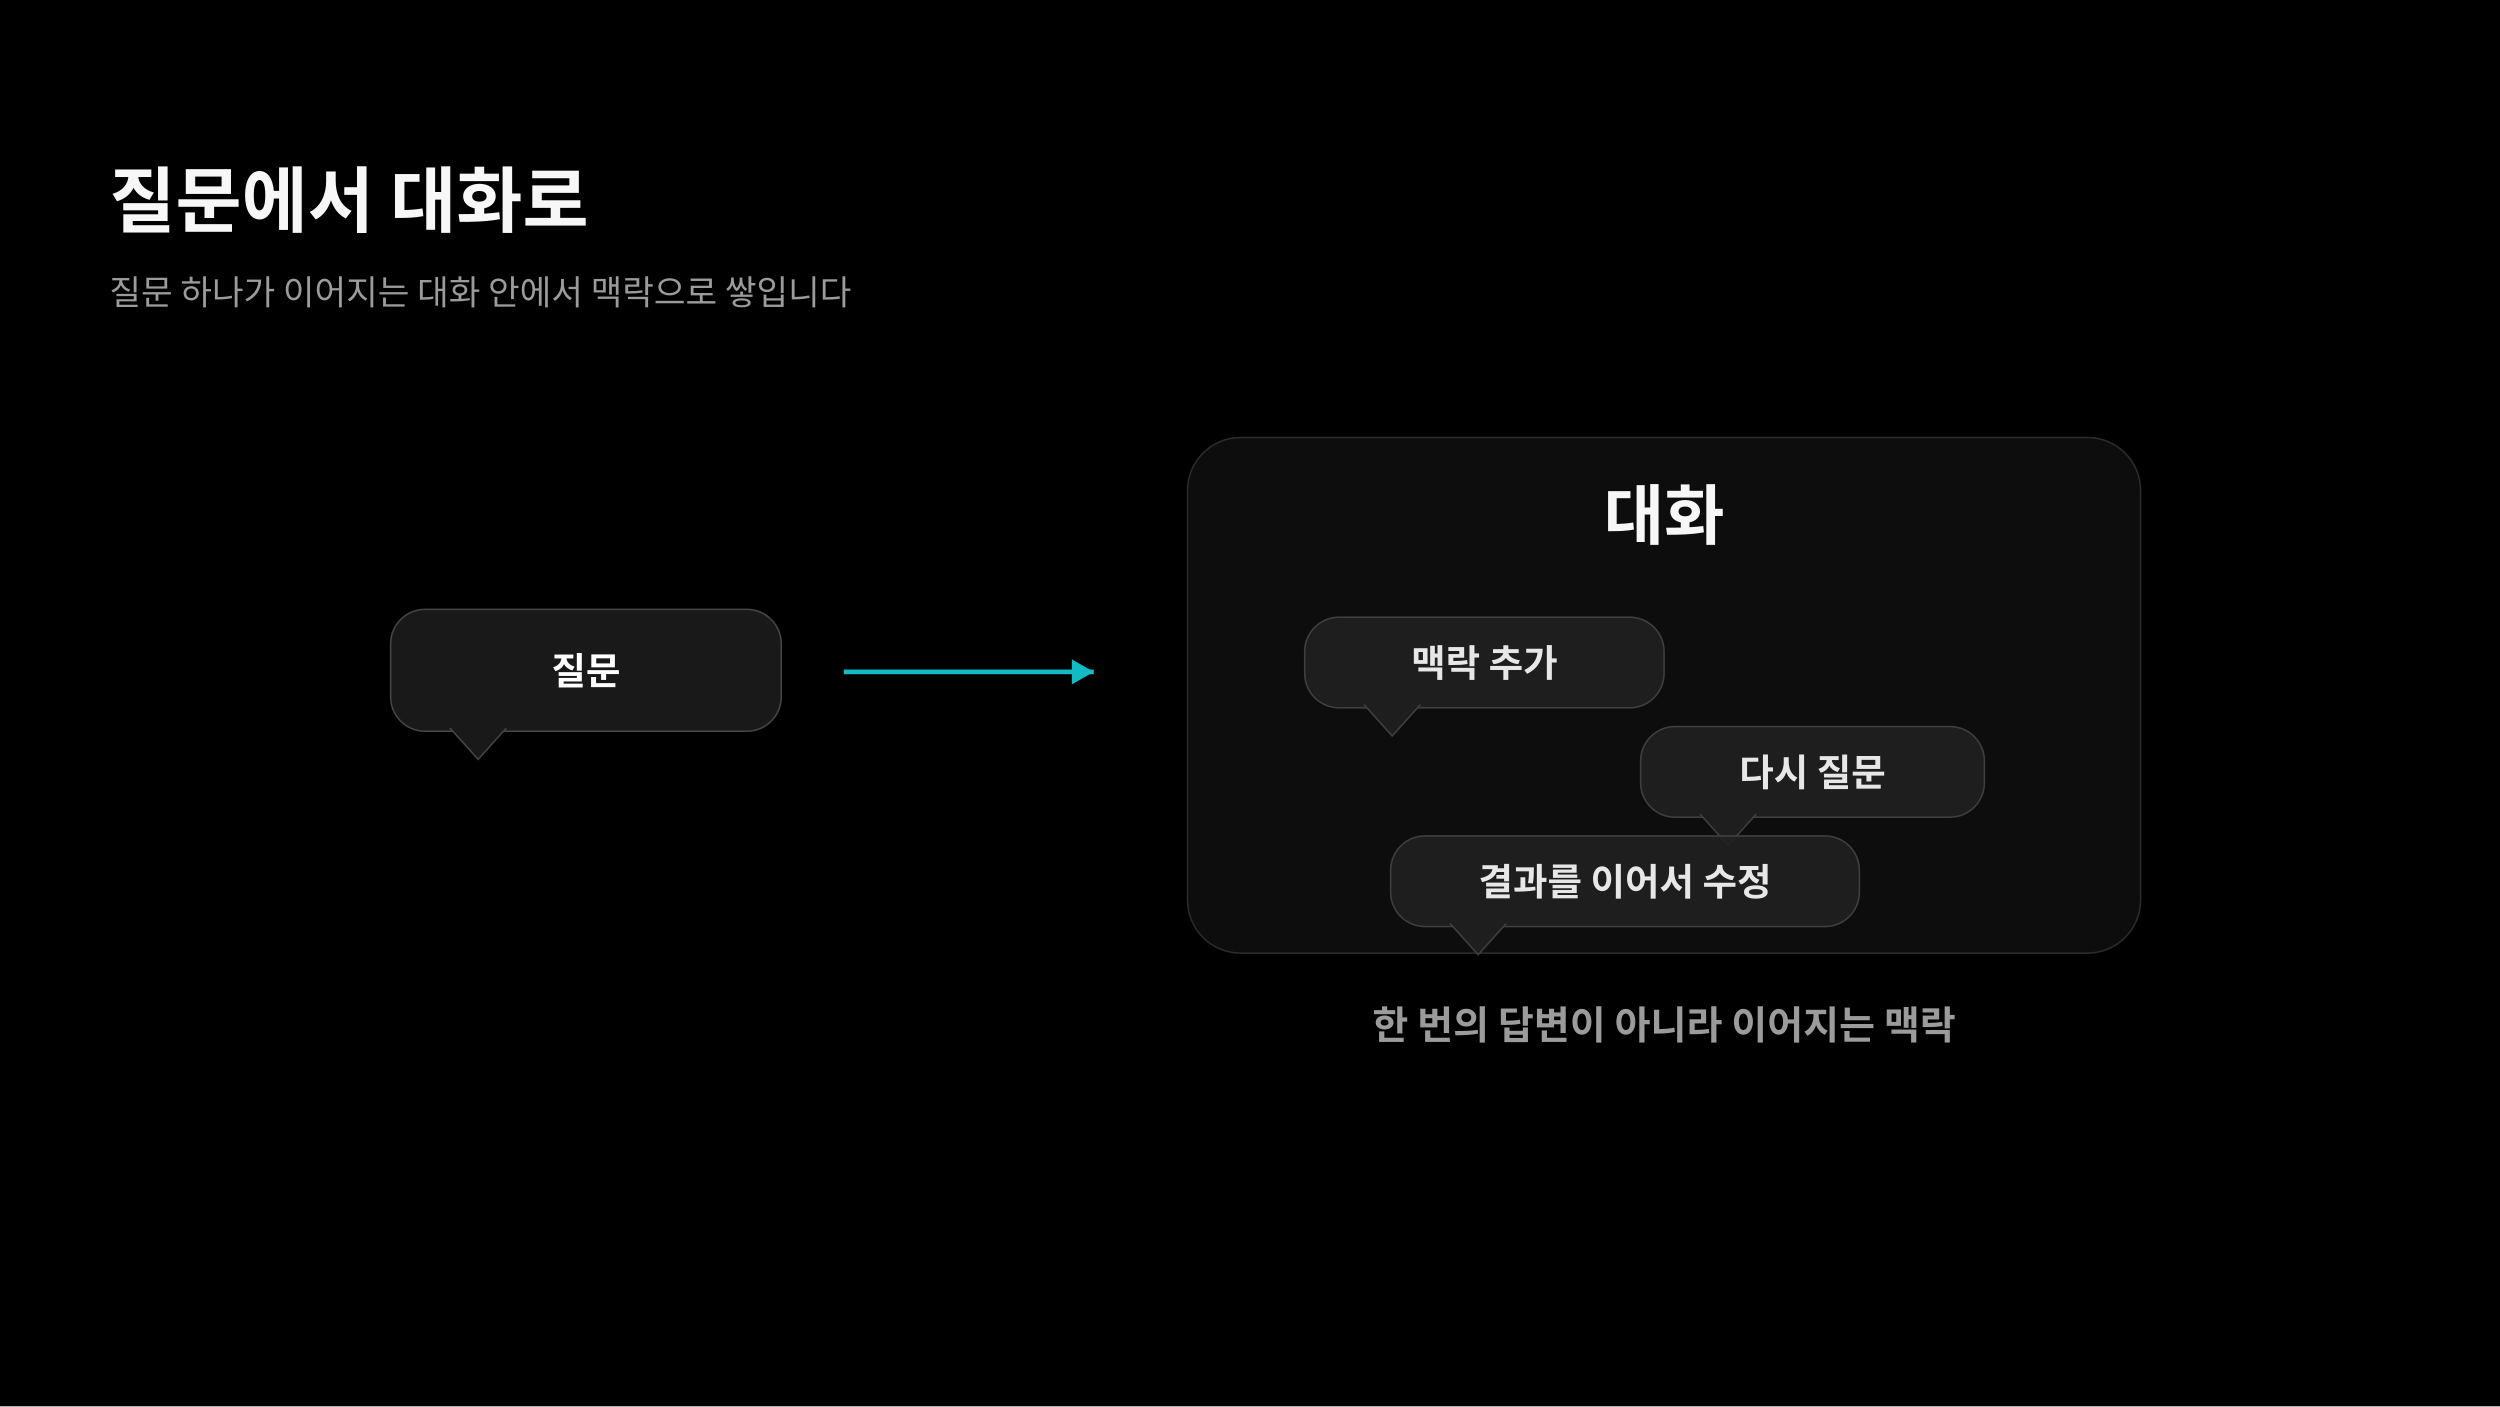
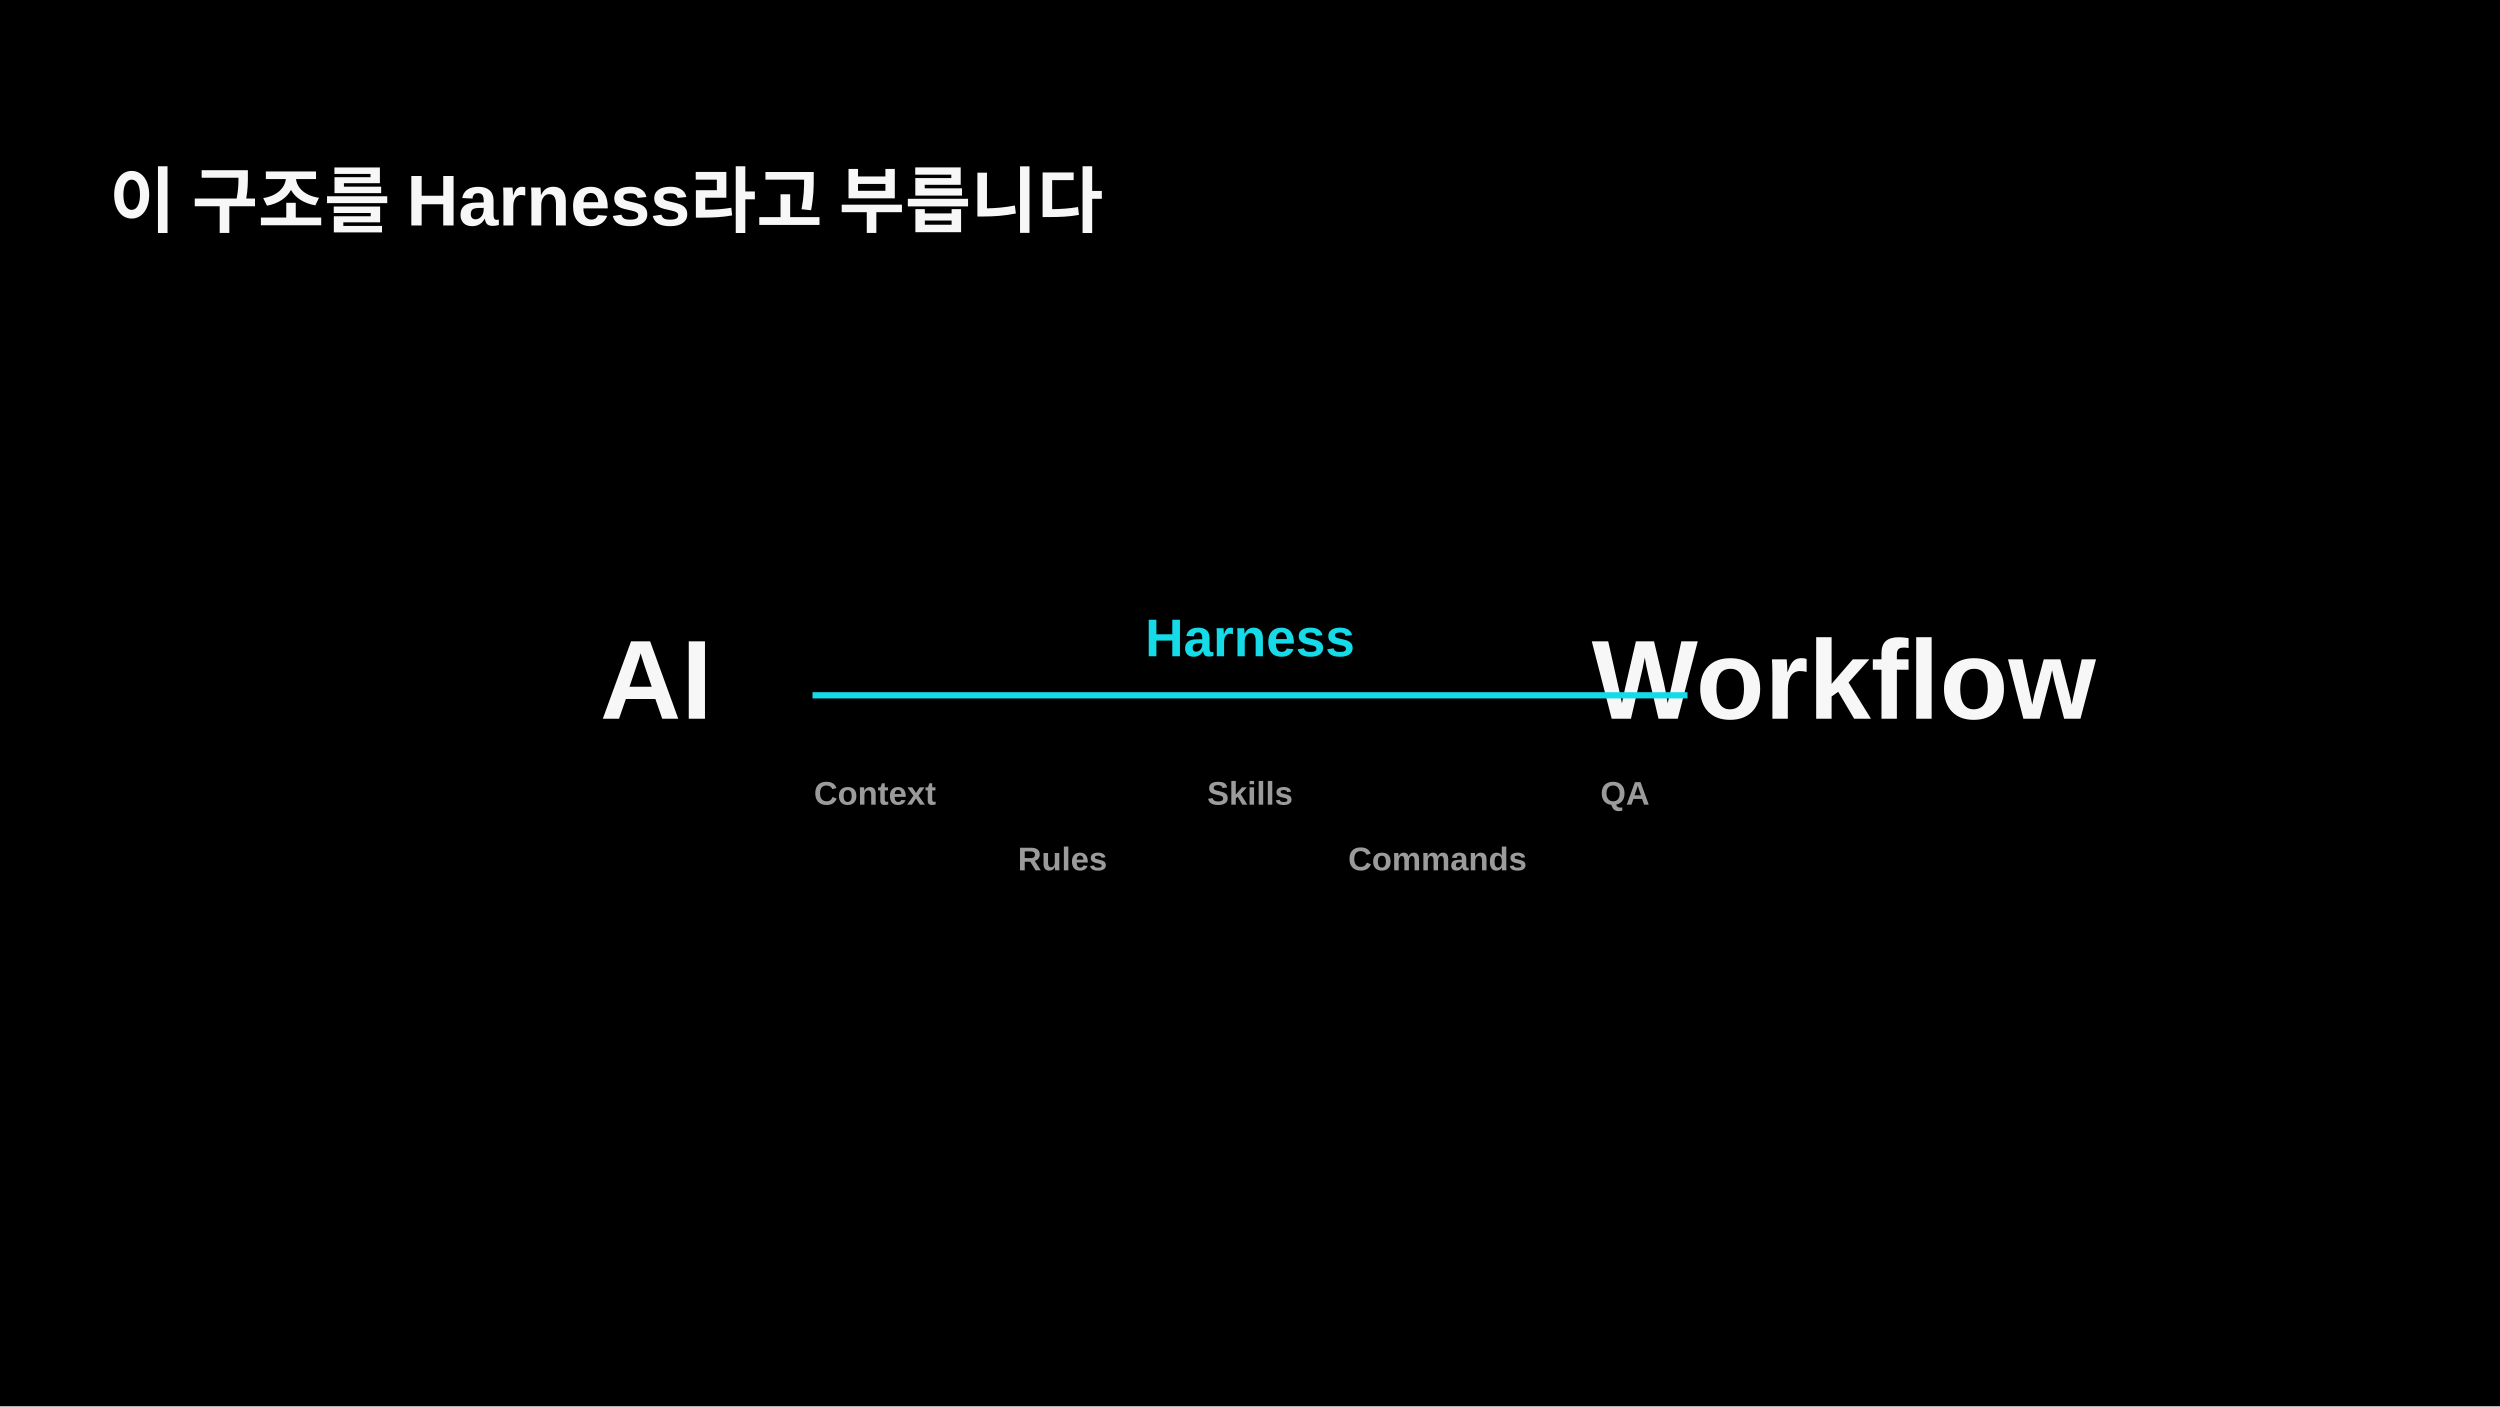
<svg xmlns="http://www.w3.org/2000/svg" width="1600" height="900" viewBox="0 0 1600 900">
-   <rect width="1600" height="900" fill="#000" />
-   <text x="70" y="145" fill="#f7f7f7" font-size="46" font-weight="850" text-anchor="start" font-family="Pretendard, Apple SD Gothic Neo, Arial, sans-serif" letter-spacing="0">질문에서 대화로</text>
-   <text x="70" y="195" fill="#9b9b9b" font-size="22" font-weight="500" text-anchor="start" font-family="Pretendard, Apple SD Gothic Neo, Arial, sans-serif" letter-spacing="0">질문 하나가 이어지는 대화 안에서 맥락으로 쌓입니다</text>
-   <g opacity="1">
-     <rect x="250" y="390" width="250" height="78" rx="22" fill="#191919" stroke="#454545" />
-     <path d="M288 466 l18 20 l18 -20" fill="#191919" stroke="#454545" />
-     <text x="375" y="438" fill="#fff" font-size="24" font-weight="750" text-anchor="middle" font-family="Pretendard, Apple SD Gothic Neo, Arial">질문</text>
-   </g>
-   <g opacity="0.85">
-     <line x1="540" y1="430" x2="700" y2="430" stroke="#15dbe8" stroke-width="3" />
-     <path d="M700 430 l-14 -8 v16 z" fill="#15dbe8" transform="rotate(0 700 430)" />
-   </g>
-   <rect x="760" y="280" width="610" height="330" rx="34" fill="#0d0d0d" stroke="#2b2b2b" />
-   <text x="1065" y="345" fill="#f7f7f7" font-size="42" font-weight="900" text-anchor="middle" font-family="Pretendard, Apple SD Gothic Neo, Arial, sans-serif" letter-spacing="0">대화</text>
-   <g opacity="0.9">
-     <rect x="835" y="395" width="230" height="58" rx="22" fill="#202020" stroke="#454545" />
-     <path d="M873 451 l18 20 l18 -20" fill="#202020" stroke="#454545" />
-     <text x="950" y="433" fill="#fff" font-size="24" font-weight="750" text-anchor="middle" font-family="Pretendard, Apple SD Gothic Neo, Arial">맥락 추가</text>
-   </g>
-   <g opacity="0.9">
-     <rect x="1050" y="465" width="220" height="58" rx="22" fill="#202020" stroke="#454545" />
-     <path d="M1088 521 l18 20 l18 -20" fill="#202020" stroke="#454545" />
-     <text x="1160" y="503" fill="#fff" font-size="24" font-weight="750" text-anchor="middle" font-family="Pretendard, Apple SD Gothic Neo, Arial">다시 질문</text>
-   </g>
-   <g opacity="0.9">
-     <rect x="890" y="535" width="300" height="58" rx="22" fill="#202020" stroke="#454545" />
-     <path d="M928 591 l18 20 l18 -20" fill="#202020" stroke="#454545" />
-     <text x="1040" y="573" fill="#fff" font-size="24" font-weight="750" text-anchor="middle" font-family="Pretendard, Apple SD Gothic Neo, Arial">결과를 이어서 수정</text>
-   </g>
-   <text x="1065" y="665" fill="#9b9b9b" font-size="25" font-weight="600" text-anchor="middle" font-family="Pretendard, Apple SD Gothic Neo, Arial, sans-serif" letter-spacing="0">한 번의 답변이 아니라 이어지는 맥락</text>
+   <defs>
+     <linearGradient id="cover" x1="0" y1="0" x2="1" y2="1">
+       <stop stop-color="#b4d7f5" />
+       <stop offset=".58" stop-color="#c6f4ef" />
+       <stop offset="1" stop-color="#e9edf7" />
+     </linearGradient>
+     <filter id="soft">
+       <feGaussianBlur stdDeviation="10" />
+     </filter>
+   </defs>
+   <rect width="1600" height="900" fill="#000000" />
+   <text x="70" y="145" fill="#f7f7f7" font-size="46" font-weight="850" text-anchor="start" font-family="Pretendard, Apple SD Gothic Neo, Arial, sans-serif" letter-spacing="0">이 구조를 Harness라고 부릅니다</text>
+   <text x="420" y="460" fill="#f7f7f7" font-size="72" font-weight="900" text-anchor="middle" font-family="Pretendard, Apple SD Gothic Neo, Arial, sans-serif" letter-spacing="0">AI</text>
+   <text x="1180" y="460" fill="#f7f7f7" font-size="72" font-weight="900" text-anchor="middle" font-family="Pretendard, Apple SD Gothic Neo, Arial, sans-serif" letter-spacing="0">Workflow</text>
+   <line x1="520" y1="445" x2="1080" y2="445" stroke="#15dbe8" stroke-width="4" />
+   <text x="800" y="420" fill="#15dbe8" font-size="34" font-weight="850" text-anchor="middle" font-family="Pretendard, Apple SD Gothic Neo, Arial, sans-serif" letter-spacing="0">Harness</text>
+   <text x="560" y="515" fill="#9b9b9b" font-size="21" font-weight="650" text-anchor="middle" font-family="Pretendard, Apple SD Gothic Neo, Arial, sans-serif" letter-spacing="0">Context</text>
+   <text x="680" y="557" fill="#9b9b9b" font-size="21" font-weight="650" text-anchor="middle" font-family="Pretendard, Apple SD Gothic Neo, Arial, sans-serif" letter-spacing="0">Rules</text>
+   <text x="800" y="515" fill="#9b9b9b" font-size="21" font-weight="650" text-anchor="middle" font-family="Pretendard, Apple SD Gothic Neo, Arial, sans-serif" letter-spacing="0">Skills</text>
+   <text x="920" y="557" fill="#9b9b9b" font-size="21" font-weight="650" text-anchor="middle" font-family="Pretendard, Apple SD Gothic Neo, Arial, sans-serif" letter-spacing="0">Commands</text>
+   <text x="1040" y="515" fill="#9b9b9b" font-size="21" font-weight="650" text-anchor="middle" font-family="Pretendard, Apple SD Gothic Neo, Arial, sans-serif" letter-spacing="0">QA</text>
</svg>
